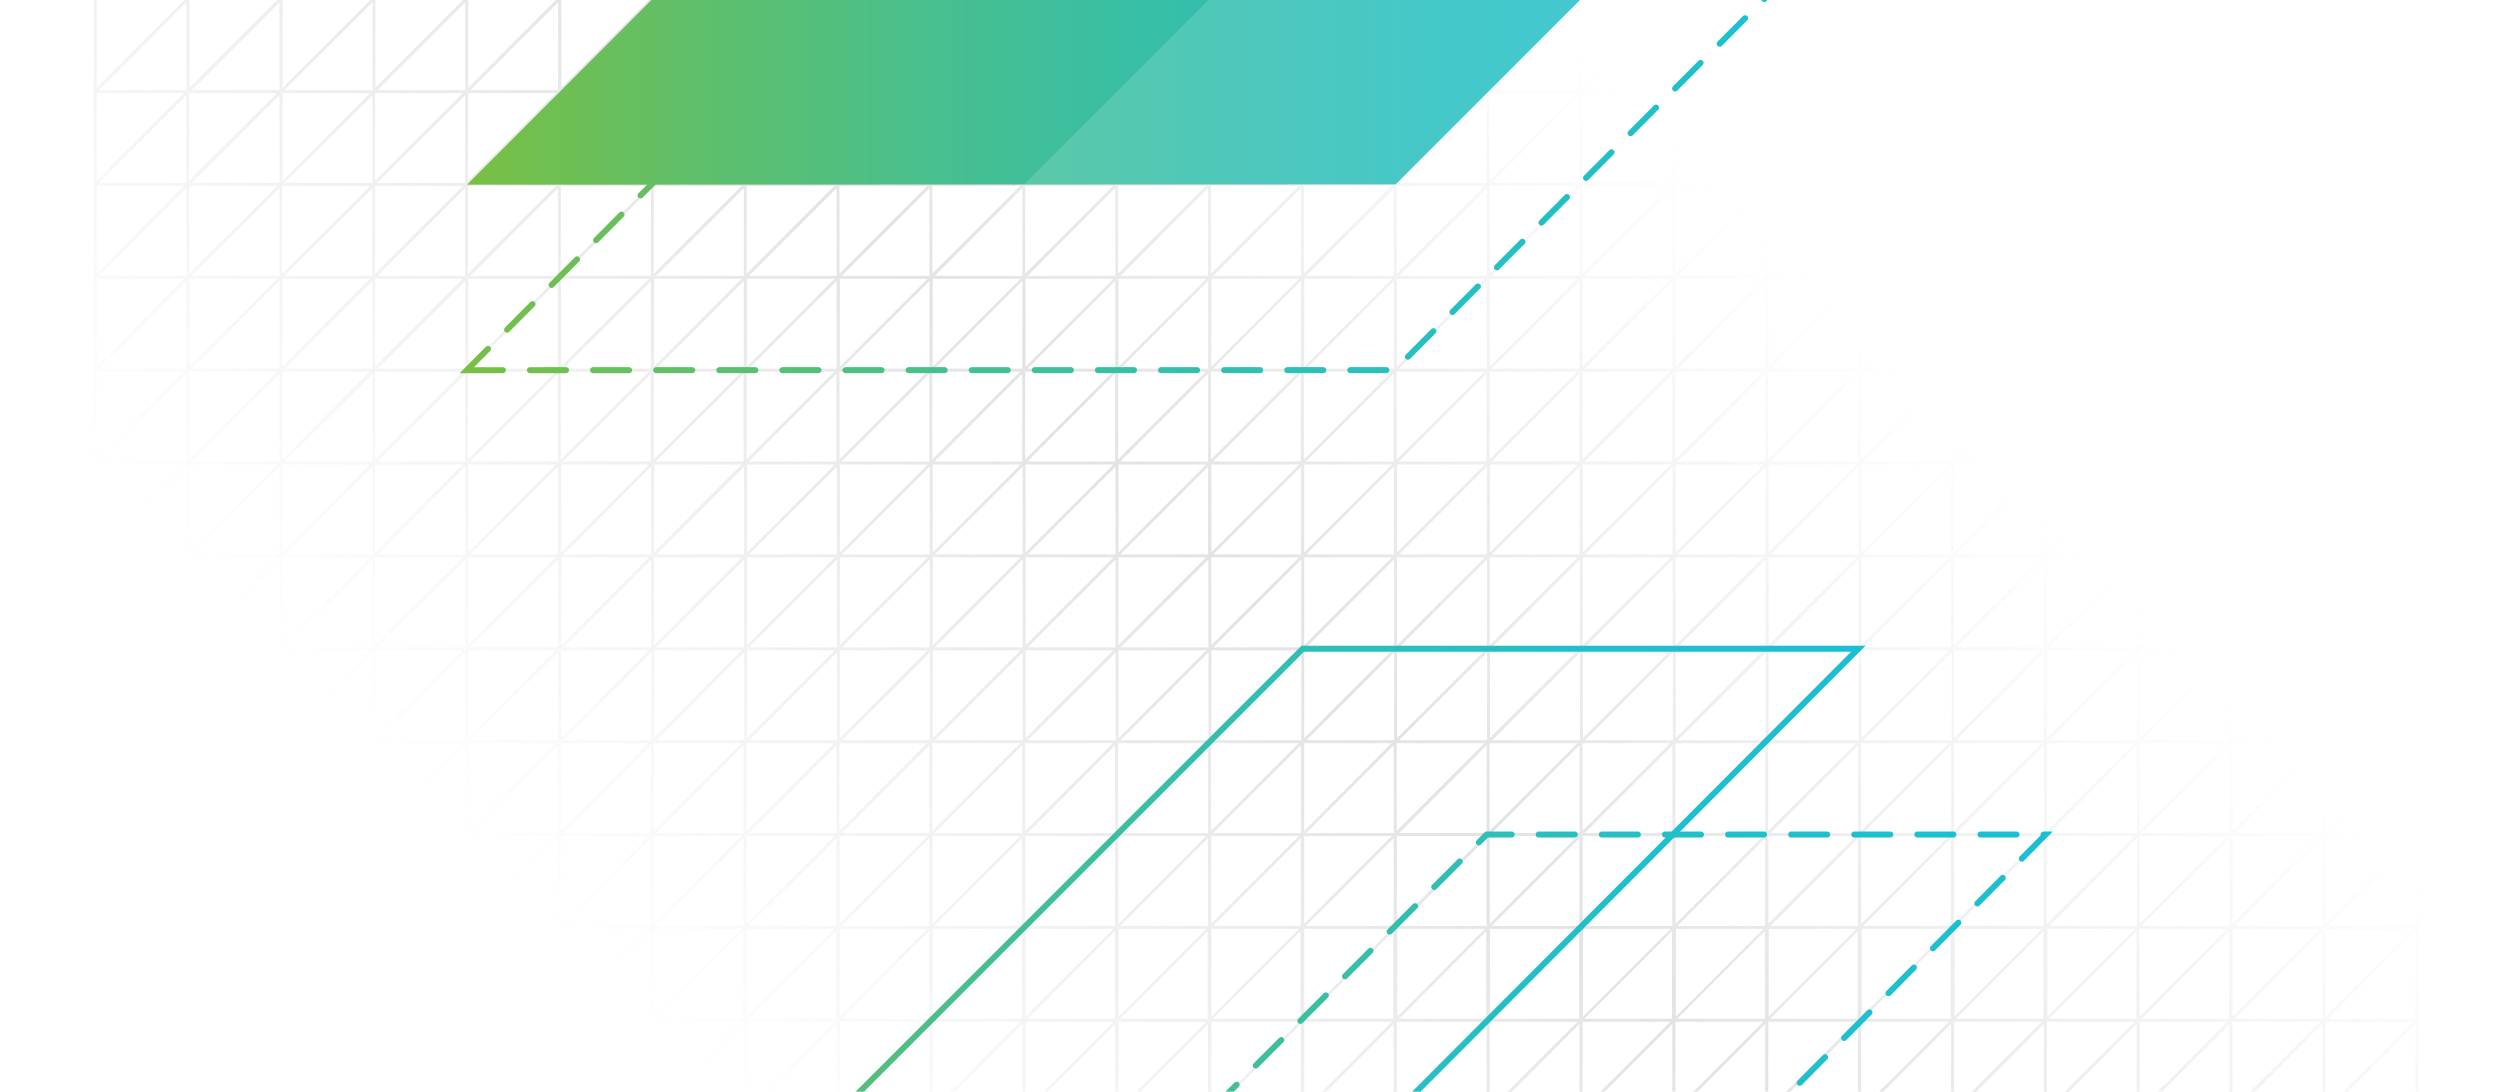
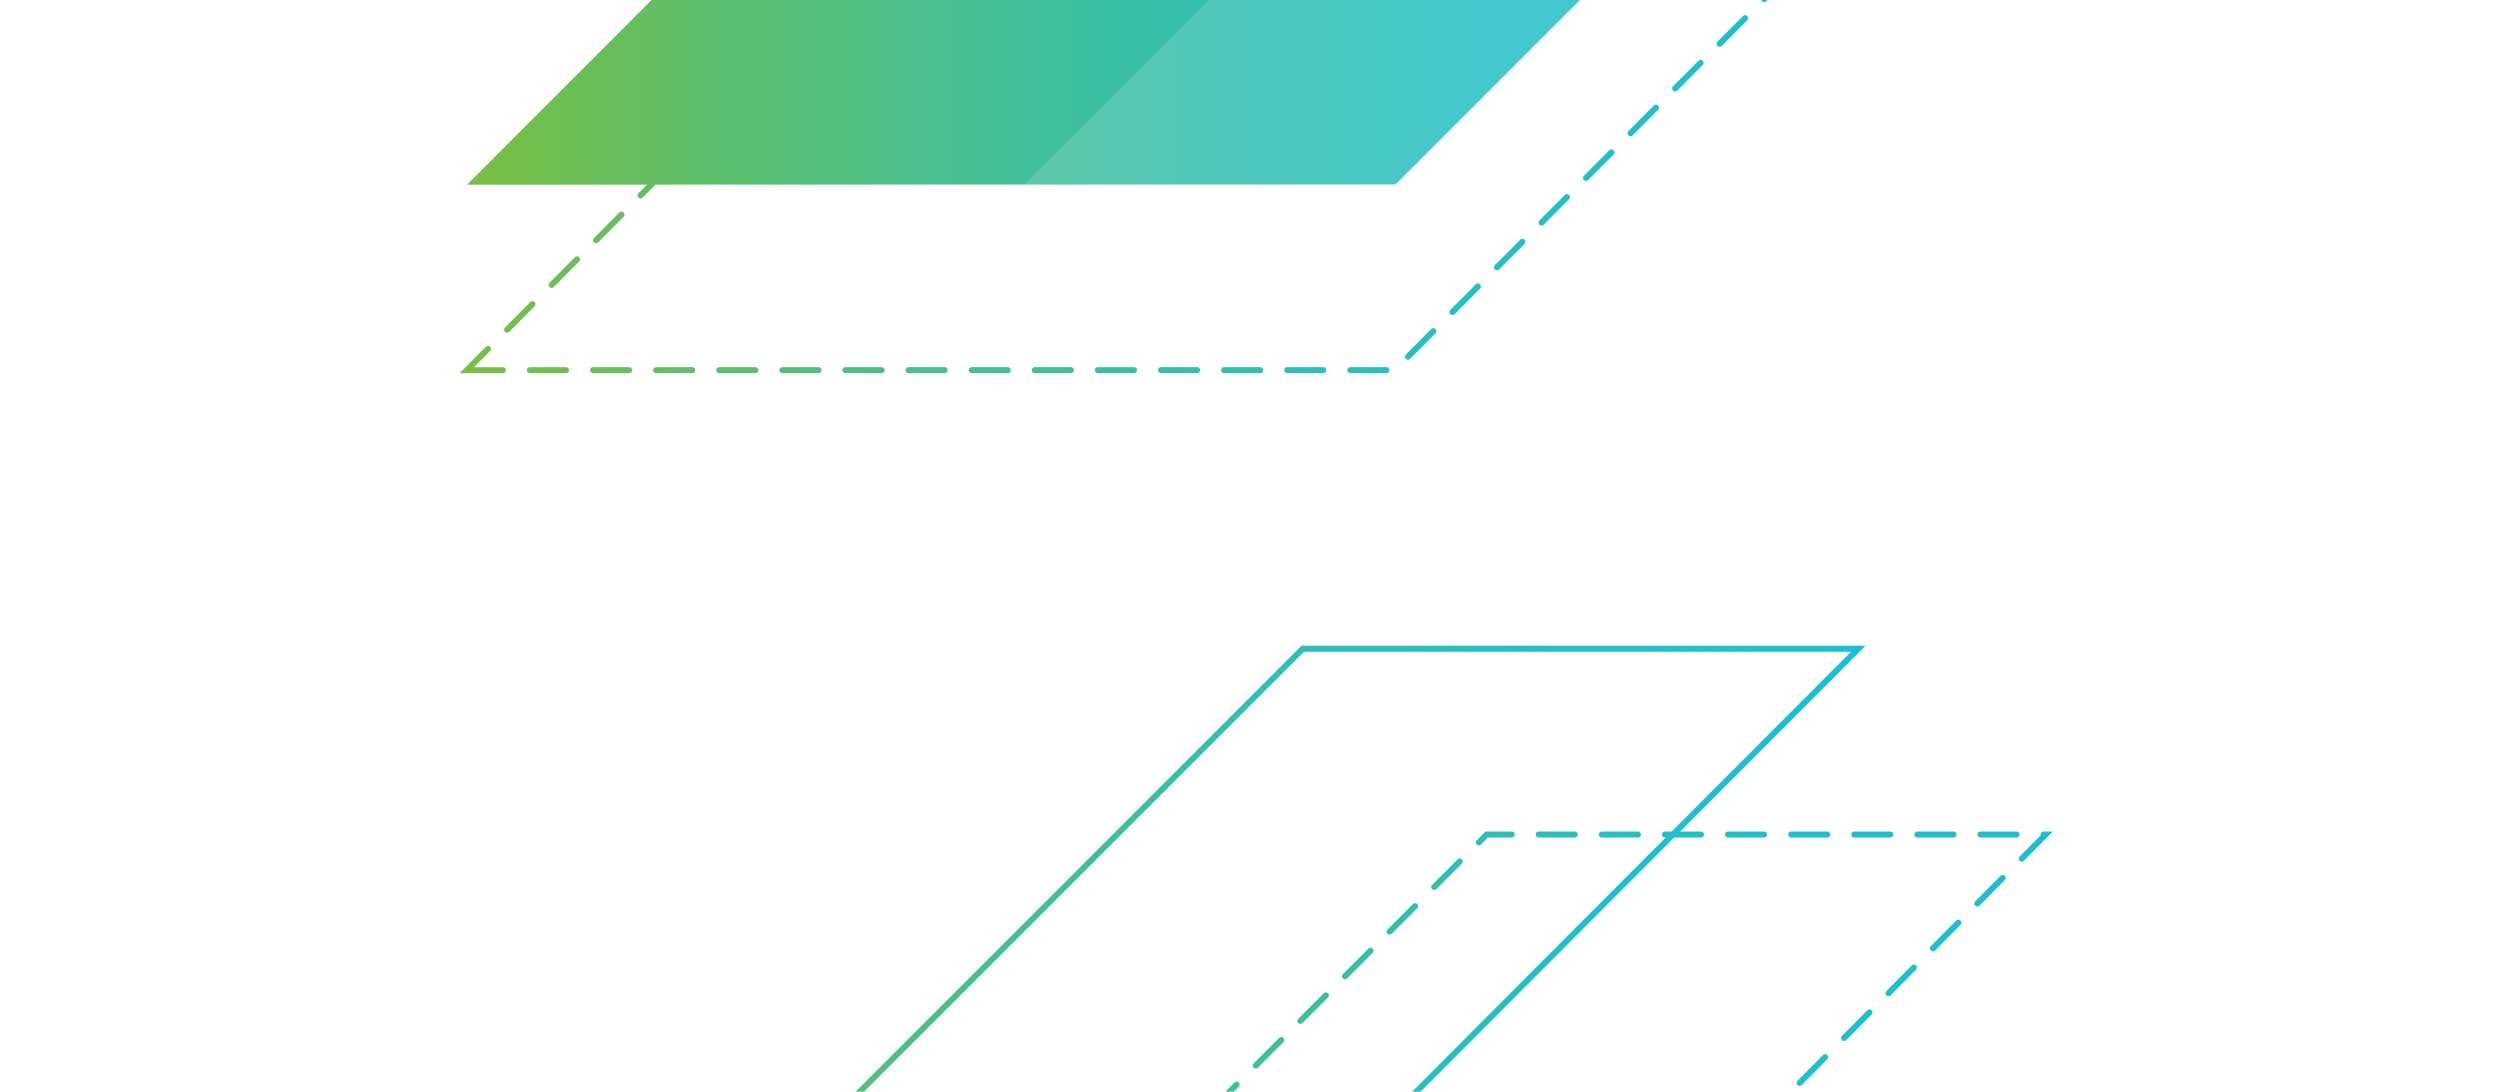
<svg xmlns="http://www.w3.org/2000/svg" xmlns:xlink="http://www.w3.org/1999/xlink" viewBox="0 0 415.95 181.63">
  <defs>
    <clipPath id="a">
      <rect width="415.95" height="181.63" style="fill: none" />
    </clipPath>
    <linearGradient id="b" x1="61.95" y1="247.27" x2="356.04" y2="-46.83" gradientUnits="userSpaceOnUse">
      <stop offset="0.21" stop-color="#747376" stop-opacity="0" />
      <stop offset="0.5" stop-color="#747376" stop-opacity="0.2" />
      <stop offset="0.75" stop-color="#747376" stop-opacity="0" />
    </linearGradient>
    <linearGradient id="c" x1="76.47" y1="14.96" x2="326.11" y2="14.96" gradientUnits="userSpaceOnUse">
      <stop offset="0" stop-color="#79bf43" />
      <stop offset="0.16" stop-color="#5ebf6c" />
      <stop offset="0.33" stop-color="#46bf91" />
      <stop offset="0.5" stop-color="#33bfae" />
      <stop offset="0.67" stop-color="#26bfc2" />
      <stop offset="0.84" stop-color="#1ebfcf" />
      <stop offset="1" stop-color="#1bbfd3" />
    </linearGradient>
    <linearGradient id="d" x1="77.68" y1="-15.65" x2="324.91" y2="-15.65" xlink:href="#c" />
    <linearGradient id="e" x1="91.92" y1="169.75" x2="310.39" y2="169.75" xlink:href="#c" />
    <linearGradient id="f" x1="122.54" y1="200.66" x2="341.56" y2="200.66" xlink:href="#c" />
  </defs>
  <g style="clip-path: url(#a)">
-     <path d="M386.94-.47H15.59V200.91H402.4V-.47Zm14.6.5-14.6,14.6V0ZM279.13,92.24l14.6-14.59V92.24Zm14.25.5-14.6,14.6V92.74Zm-29.7-.5,14.6-14.59V92.24Zm14.25.5-14.6,14.6V92.74Zm-29.7-.5,14.6-14.59V92.24Zm14.24.5-14.6,14.6V92.74Zm-29.69-.5,14.59-14.59V92.24Zm14.24.5-14.6,14.6V92.74Zm-29.7-.5,14.6-14.59V92.24Zm14.25.5L217,107.34V92.74Zm-29.7-.5,14.6-14.59V92.24Zm14.25.5-14.6,14.6V92.74Zm-29.7-.5L201,77.65V92.24Zm14.24.5-14.59,14.6V92.74ZM171,92.24l14.6-14.59V92.24Zm14.24.5-14.6,14.6V92.74Zm-29.7-.5,14.6-14.59V92.24Zm14.25.5-14.6,14.6V92.74Zm-29.7-.5,14.6-14.59V92.24Zm14.25.5-14.6,14.6V92.74Zm-29.7-.5,14.6-14.59V92.24Zm14.25.5-14.6,14.6V92.74Zm-15.46,0-14.59,14.6V92.74Zm-14.24-.5,14.6-14.59V92.24Zm14.6.86v14.6h-14.6Zm15.45,0v14.6h-14.6Zm15.45,0v14.6h-14.6Zm15.45,0v14.6h-14.6Zm15.46,0v14.6H171Zm15.45,0v14.6h-14.6Zm15.45,0v14.6h-14.6Zm15.45,0v14.6h-14.6Zm15.45,0v14.6H232.78Zm15.46,0v14.6h-14.6Zm15.45,0v14.6h-14.6Zm15.45,0v14.6h-14.6Zm.5-.36h14.6l-14.6,14.6Zm14.95.36v14.6h-14.6Zm-14.6-.86,14.6-14.59V92.24Zm-.35-.35V77.29h14.6Zm-15.45,0V77.29h14.6Zm-15.45,0V77.29h14.6Zm-15.46,0V77.29h14.6Zm-15.45,0V77.29H247Zm-15.45,0V77.29h14.6Zm-15.45,0V77.29h14.6Zm-15.45,0V77.29h14.59Zm-15.46,0V77.29h14.6Zm-15.45,0V77.29h14.6Zm-15.45,0V77.29h14.6Zm-15.45,0V77.29h14.6Zm-15.45,0V77.29H123.4Zm-.5.35H93.71l14.6-14.59Zm0,15.46H93.71l14.6-14.6Zm15.09.5-14.59,14.59V108.2Zm15.46,0-14.6,14.59V108.2Zm15.45,0-14.6,14.59V108.2Zm15.45,0-14.6,14.59V108.2Zm15.45,0-14.6,14.59V108.2Zm15.45,0-14.59,14.59V108.2Zm15.46,0-14.6,14.59V108.2Zm15.45,0L217,122.79V108.2Zm15.45,0-14.6,14.59V108.2Zm15.45,0-14.6,14.59V108.2Zm15.46,0-14.6,14.59V108.2Zm15.45,0-14.6,14.59V108.2Zm15.45,0-14.6,14.59V108.2Zm.85-15.46h14.6l-14.6,14.6Zm0-15.45h14.6l-14.6,14.6ZM108,77.29l-14.6,14.6V77.29Zm0,15.45-14.6,14.6V92.74Zm0,15.46-14.6,14.59V108.2Zm.36.35v14.6H93.71Zm15.45,0v14.6h-14.6Zm15.45,0v14.6h-14.6Zm15.45,0v14.6h-14.6Zm15.45,0v14.6h-14.6Zm15.46,0v14.6H171Zm15.45,0v14.6h-14.6Zm15.45,0v14.6h-14.6Zm15.45,0v14.6h-14.6Zm15.45,0v14.6H232.78Zm15.46,0v14.6h-14.6Zm15.45,0v14.6h-14.6Zm15.45,0v14.6h-14.6Zm15.45,0v14.6h-14.6Zm.5-.35h14.6l-14.6,14.59Zm15,.35v14.6H310ZM310,107.7l14.6-14.6v14.6Zm0-15.46,14.6-14.59V92.24Zm0-15.45,14.6-14.6v14.6Zm-15.46,0,14.6-14.6v14.6Zm-15.45,0,14.6-14.6v14.6Zm-15.45,0,14.6-14.6v14.6Zm-15.45,0,14.6-14.6v14.6Zm-15.45,0,14.59-14.6v14.6Zm-15.46,0,14.6-14.6v14.6Zm-15.45,0,14.6-14.6v14.6Zm-15.45,0L201,62.19v14.6Zm-15.45,0,14.6-14.6v14.6Zm-15.46,0,14.6-14.6v14.6Zm-15.45,0,14.6-14.6v14.6Zm-15.45,0,14.6-14.6v14.6Zm-15.45,0,14.6-14.6v14.6Zm-15.45,0,14.6-14.6v14.6Zm-15.46,0,14.6-14.6v14.6Zm14.6,15.45H78.25l14.6-14.59Zm0,15.46H78.25l14.6-14.6Zm0,15.45H78.25l14.6-14.6Zm15.1.5-14.6,14.6v-14.6Zm15.45,0-14.59,14.6v-14.6Zm15.46,0-14.6,14.6v-14.6Zm15.45,0-14.6,14.6v-14.6Zm15.45,0-14.6,14.6v-14.6Zm15.45,0-14.6,14.6v-14.6Zm15.45,0-14.59,14.6v-14.6Zm15.46,0-14.6,14.6v-14.6Zm15.45,0L217,138.25v-14.6Zm15.45,0-14.6,14.6v-14.6Zm15.45,0-14.6,14.6v-14.6Zm15.46,0-14.6,14.6v-14.6Zm15.45,0-14.6,14.6v-14.6Zm15.45,0-14.6,14.6v-14.6Zm15.45,0-14.6,14.6v-14.6Zm.86-15.45h14.59l-14.59,14.59Zm0-15.46h14.59l-14.59,14.6Zm0-15.45h14.59l-14.59,14.6Zm0-15.45h14.59l-14.59,14.6Zm-15.46,14.6V61.84h14.6Zm-15.45,0V61.84h14.6Zm-15.45,0V61.84h14.6Zm-15.45,0V61.84h14.6Zm-15.46,0V61.84h14.6Zm-15.45,0V61.84H247Zm-15.45,0V61.84h14.6Zm-15.45,0V61.84h14.6Zm-15.45,0V61.84h14.59Zm-15.46,0V61.84h14.6Zm-15.45,0V61.84h14.6Zm-15.45,0V61.84h14.6Zm-15.45,0V61.84h14.6Zm-15.45,0V61.84H123.4Zm-15.46,0V61.84H108Zm-15.45,0V61.84H92.5Zm14.6.85L77.9,91.89V77.29Zm0,15.45-14.6,14.6V92.74Zm0,15.46L77.9,122.79V108.2Zm0,15.45-14.6,14.6v-14.6Zm.35.35v14.6H78.25Zm15.46,0v14.6H93.71Zm15.45,0v14.6h-14.6Zm15.45,0v14.6h-14.6Zm15.45,0v14.6h-14.6Zm15.45,0v14.6h-14.6Zm15.46,0v14.6H171ZM201,124v14.6h-14.6Zm15.45,0v14.6h-14.6Zm15.45,0v14.6h-14.6Zm15.45,0v14.6H232.78Zm15.46,0v14.6h-14.6Zm15.45,0v14.6h-14.6Zm15.45,0v14.6h-14.6Zm15.45,0v14.6h-14.6Zm15.46,0v14.6H310Zm.5-.35h14.59l-14.59,14.6Zm14.95.35v14.6h-14.6Zm-14.6-.85,14.6-14.6v14.6Zm0-15.45,14.6-14.6v14.6Zm0-15.46,14.6-14.59V92.24Zm0-15.45,14.6-14.6v14.6Zm0-15.45,14.6-14.6v14.6Zm-15.45,0,14.6-14.6v14.6Zm-15.46,0,14.6-14.6v14.6Zm-15.45,0,14.6-14.6v14.6Zm-15.45,0,14.6-14.6v14.6Zm-15.45,0,14.6-14.6v14.6Zm-15.45,0,14.59-14.6v14.6Zm-15.46,0,14.6-14.6v14.6Zm-15.45,0,14.6-14.6v14.6Zm-15.45,0L201,46.74v14.6Zm-15.45,0,14.6-14.6v14.6Zm-15.46,0,14.6-14.6v14.6Zm-15.45,0,14.6-14.6v14.6Zm-15.45,0,14.6-14.6v14.6Zm-15.45,0,14.6-14.6v14.6Zm-15.45,0,14.6-14.6v14.6Zm-15.46,0,14.6-14.6v14.6ZM77.4,76.79H62.8l14.6-14.6Zm0,15.45H62.8L77.4,77.65Zm0,15.46H62.8L77.4,93.1Zm0,15.45H62.8l14.6-14.6Zm0,15.45H62.8L77.4,124Zm15.1.5L77.9,153.7V139.1Zm15.45,0-14.6,14.6V139.1Zm15.45,0-14.59,14.6V139.1Zm15.46,0-14.6,14.6V139.1Zm15.45,0-14.6,14.6V139.1Zm15.45,0-14.6,14.6V139.1Zm15.45,0-14.6,14.6V139.1Zm15.45,0-14.59,14.6V139.1Zm15.46,0-14.6,14.6V139.1Zm15.45,0L217,153.7V139.1Zm15.45,0-14.6,14.6V139.1Zm15.45,0-14.6,14.6V139.1Zm15.46,0-14.6,14.6V139.1Zm15.45,0-14.6,14.6V139.1Zm15.45,0-14.6,14.6V139.1Zm15.45,0-14.6,14.6V139.1Zm15.45,0-14.59,14.6V139.1Zm.86-15.45h14.6l-14.6,14.6Zm0-15.45h14.6l-14.6,14.59Zm0-15.46h14.6l-14.6,14.6Zm0-15.45h14.6l-14.6,14.6Zm0-15.45h14.6l-14.6,14.6Zm0-15.45h14.6L340.59,61ZM325.14,61V46.39h14.59Zm-15.46,0V46.39h14.6Zm-15.45,0V46.39h14.6Zm-15.45,0V46.39h14.6Zm-15.45,0V46.39h14.6Zm-15.46,0V46.39h14.6Zm-15.45,0V46.39H247ZM217,61V46.39h14.6Zm-15.45,0V46.39h14.6Zm-15.45,0V46.39h14.59Zm-15.46,0V46.39h14.6Zm-15.45,0V46.39h14.6Zm-15.45,0V46.39h14.6Zm-15.45,0V46.39h14.6Zm-15.45,0V46.39H123.4ZM93.35,61V46.39H108ZM77.9,61V46.39H92.5Zm-.5.35H62.8l14.6-14.6Zm-15-.35V46.39h14.6Zm14.6.85-14.6,14.6V61.84Zm0,15.45-14.6,14.6V77.29Zm0,15.45-14.6,14.6V92.74Zm0,15.46-14.6,14.59V108.2Zm0,15.45-14.6,14.6v-14.6Zm0,15.45-14.6,14.6V139.1Zm.35.35v14.6H62.8Zm15.45,0v14.6H78.25Zm15.46,0v14.6H93.71Zm15.45,0v14.6h-14.6Zm15.45,0v14.6h-14.6Zm15.45,0v14.6h-14.6Zm15.45,0v14.6h-14.6Zm15.46,0v14.6H171Zm15.45,0v14.6h-14.6Zm15.45,0v14.6h-14.6Zm15.45,0v14.6h-14.6Zm15.45,0v14.6H232.78Zm15.46,0v14.6h-14.6Zm15.45,0v14.6h-14.6Zm15.45,0v14.6h-14.6Zm15.45,0v14.6h-14.6Zm15.46,0v14.6H310Zm15.45,0v14.6h-14.6Zm.5-.35h14.6l-14.6,14.6Zm15,.35v14.6h-14.6Zm-14.6-.85,14.6-14.6v14.6Zm0-15.45,14.6-14.6v14.6Zm0-15.45,14.6-14.6v14.6Zm0-15.46,14.6-14.59V92.24Zm0-15.45,14.6-14.6v14.6Zm0-15.45,14.6-14.6v14.6Zm0-15.45,14.6-14.6v14.6Zm-15.45,0,14.6-14.6v14.6Zm-15.45,0,14.6-14.6v14.6Zm-15.46,0,14.6-14.6v14.6Zm-15.45,0,14.6-14.6v14.6Zm-15.45,0,14.6-14.6v14.6Zm-15.45,0,14.6-14.6v14.6Zm-15.45,0,14.59-14.6v14.6Zm-15.46,0,14.6-14.6v14.6Zm-15.45,0,14.6-14.6v14.6Zm-15.45,0L201,31.29v14.6Zm-15.45,0,14.6-14.6v14.6Zm-15.46,0,14.6-14.6v14.6Zm-15.45,0,14.6-14.6v14.6Zm-15.45,0,14.6-14.6v14.6Zm-15.45,0,14.6-14.6v14.6Zm-15.45,0,14.6-14.6v14.6Zm-15.46,0,14.6-14.6v14.6Zm-15.45,0,14.6-14.6v14.6ZM62,61.34H47.35L62,46.74Zm0,15.45H47.35L62,62.19Zm0,15.45H47.35L62,77.65Zm0,15.46H47.35L62,93.1Zm0,15.45H47.35L62,108.55Zm0,15.45H47.35L62,124Zm0,15.45H47.35L62,139.45Zm15.1.5-14.6,14.6v-14.6Zm15.45,0-14.6,14.6v-14.6Zm15.45,0-14.6,14.6v-14.6Zm15.45,0-14.59,14.6v-14.6Zm15.46,0-14.6,14.6v-14.6Zm15.45,0-14.6,14.6v-14.6Zm15.45,0-14.6,14.6v-14.6Zm15.45,0-14.6,14.6v-14.6Zm15.45,0-14.59,14.6v-14.6Zm15.46,0-14.6,14.6v-14.6Zm15.45,0L217,169.15v-14.6Zm15.45,0-14.6,14.6v-14.6Zm15.45,0-14.6,14.6v-14.6Zm15.46,0-14.6,14.6v-14.6Zm15.45,0-14.6,14.6v-14.6Zm15.45,0-14.6,14.6v-14.6Zm15.45,0-14.6,14.6v-14.6Zm15.45,0-14.59,14.6v-14.6Zm15.46,0-14.6,14.6v-14.6ZM356,139.1h14.6L356,153.7Zm0-15.45h14.6L356,138.25Zm0-15.45h14.6L356,122.79Zm0-15.46h14.6L356,107.34Zm0-15.45h14.6L356,91.89Zm0-15.45h14.6L356,76.44Zm0-15.45h14.6L356,61Zm0-15.46h14.6L356,45.53Zm-15.45,14.6V30.93h14.6Zm-15.45,0V30.93h14.59Zm-15.46,0V30.93h14.6Zm-15.45,0V30.93h14.6Zm-15.45,0V30.93h14.6Zm-15.45,0V30.93h14.6Zm-15.46,0V30.93h14.6Zm-15.45,0V30.93H247Zm-15.45,0V30.93h14.6Zm-15.45,0V30.93h14.6Zm-15.45,0V30.93h14.59Zm-15.46,0V30.93h14.6Zm-15.45,0V30.93h14.6Zm-15.45,0V30.93h14.6Zm-15.45,0V30.93h14.6Zm-15.45,0V30.93H123.4Zm-15.46,0V30.93H108Zm-15.45,0V30.93H92.5Zm-15.45,0V30.93h14.6Zm-.5.36H47.35L62,31.29Zm-15-.36V30.93H61.59Zm14.59.86L47,61V46.39Zm0,15.45L47,76.44V61.84Zm0,15.45L47,91.89V77.29Zm0,15.45L47,107.34V92.74Zm0,15.46L47,122.79V108.2Zm0,15.45L47,138.25v-14.6Zm0,15.45L47,153.7V139.1Zm0,15.45L47,169.15v-14.6Zm.36.36V169.5H47.35Zm15.45,0V169.5H62.8Zm15.45,0V169.5H78.25Zm15.46,0V169.5H93.71Zm15.45,0V169.5h-14.6Zm15.45,0V169.5h-14.6Zm15.45,0V169.5h-14.6Zm15.45,0V169.5h-14.6Zm15.46,0V169.5H171Zm15.45,0V169.5h-14.6Zm15.45,0V169.5h-14.6Zm15.45,0V169.5h-14.6Zm15.45,0V169.5H232.78Zm15.46,0V169.5h-14.6Zm15.45,0V169.5h-14.6Zm15.45,0V169.5h-14.6Zm15.45,0V169.5h-14.6Zm15.46,0V169.5H310Zm15.45,0V169.5h-14.6Zm15.45,0V169.5h-14.6Zm.5-.36h14.6L356,169.15Zm14.95.36V169.5h-14.6Zm-14.6-.86,14.6-14.6v14.6Zm0-15.45L371,124v14.6Zm0-15.45,14.6-14.6v14.6Zm0-15.45L371,93.1v14.6Zm0-15.46L371,77.65V92.24Zm0-15.45L371,62.19v14.6Zm0-15.45L371,46.74v14.6Zm0-15.45L371,31.29v14.6Zm0-15.46L371,15.84V30.43Zm-15.45,0,14.6-14.59V30.43Zm-15.45,0,14.6-14.59V30.43Zm-15.45,0,14.6-14.59V30.43Zm-15.46,0,14.6-14.59V30.43Zm-15.45,0,14.6-14.59V30.43Zm-15.45,0,14.6-14.59V30.43Zm-15.45,0,14.6-14.59V30.43Zm-15.45,0,14.59-14.59V30.43Zm-15.46,0,14.6-14.59V30.43Zm-15.45,0,14.6-14.59V30.43Zm-15.45,0L201,15.84V30.43Zm-15.45,0,14.6-14.59V30.43Zm-15.46,0,14.6-14.59V30.43Zm-15.45,0,14.6-14.59V30.43Zm-15.45,0,14.6-14.59V30.43Zm-15.45,0,14.6-14.59V30.43Zm-15.45,0,14.6-14.59V30.43Zm-15.46,0,14.6-14.59V30.43Zm-15.45,0L77.4,15.84V30.43Zm-15.45,0L62,15.84V30.43ZM46.5,45.89H31.9l14.6-14.6Zm0,15.45H31.9l14.6-14.6Zm0,15.45H31.9l14.6-14.6Zm0,15.45H31.9L46.5,77.65Zm0,15.46H31.9L46.5,93.1Zm0,15.45H31.9l14.6-14.6Zm0,15.45H31.9L46.5,124Zm0,15.45H31.9l14.6-14.6Zm0,15.45H31.9l14.6-14.59Zm15.09.5L47,184.6V170Zm15.46,0-14.6,14.6V170Zm15.45,0L77.9,184.6V170ZM108,170l-14.6,14.6V170Zm15.45,0-14.59,14.6V170Zm15.46,0-14.6,14.6V170Zm15.45,0-14.6,14.6V170Zm15.45,0-14.6,14.6V170Zm15.45,0-14.6,14.6V170Zm15.45,0-14.59,14.6V170Zm15.46,0-14.6,14.6V170Zm15.45,0L217,184.6V170ZM247,170l-14.6,14.6V170Zm15.45,0-14.6,14.6V170Zm15.46,0-14.6,14.6V170Zm15.45,0-14.6,14.6V170Zm15.45,0-14.6,14.6V170Zm15.45,0-14.6,14.6V170Zm15.45,0-14.59,14.6V170Zm15.46,0-14.6,14.6V170Zm15.45,0L356,184.6V170Zm.85-15.45h14.6l-14.6,14.6Zm0-15.45h14.6l-14.6,14.6Zm0-15.45h14.6l-14.6,14.6Zm0-15.45h14.6l-14.6,14.59Zm0-15.46h14.6l-14.6,14.6Zm0-15.45h14.6l-14.6,14.6Zm0-15.45h14.6l-14.6,14.6Zm0-15.45h14.6L371.49,61Zm0-15.46h14.6l-14.6,14.6Zm0-15.45h14.6l-14.6,14.6ZM356,30.08V15.48h14.6Zm-15.45,0V15.48h14.6Zm-15.45,0V15.48h14.59Zm-15.46,0V15.48h14.6Zm-15.45,0V15.48h14.6Zm-15.45,0V15.48h14.6Zm-15.45,0V15.48h14.6Zm-15.46,0V15.48h14.6Zm-15.45,0V15.48H247Zm-15.45,0V15.48h14.6Zm-15.45,0V15.48h14.6Zm-15.45,0V15.48h14.59Zm-15.46,0V15.48h14.6Zm-15.45,0V15.48h14.6Zm-15.45,0V15.48h14.6Zm-15.45,0V15.48h14.6Zm-15.45,0V15.48H123.4Zm-15.46,0V15.48H108Zm-15.45,0V15.48H92.5Zm-15.45,0V15.48h14.6ZM47,30.08V15.48H61.59Zm-.5.35H31.9L46.5,15.84Zm-15-.35V15.48h14.6Zm14.6.85-14.6,14.6V30.93Zm0,15.46L31.54,61V46.39Zm0,15.45-14.6,14.6V61.84Zm0,15.45-14.6,14.6V77.29Zm0,15.45-14.6,14.6V92.74Zm0,15.46-14.6,14.59V108.2Zm0,15.45-14.6,14.6v-14.6Zm0,15.45-14.6,14.6V139.1Zm0,15.45-14.6,14.6v-14.6Zm0,15.45-14.6,14.6V170Zm.36.36V185H31.9Zm15.45,0V185H47.35Zm15.45,0V185H62.8Zm15.45,0V185H78.25Zm15.46,0V185H93.71Zm15.45,0V185h-14.6Zm15.45,0V185h-14.6Zm15.45,0V185h-14.6Zm15.45,0V185h-14.6Zm15.46,0V185H171Zm15.45,0V185h-14.6Zm15.45,0V185h-14.6Zm15.45,0V185h-14.6Zm15.45,0V185H232.78Zm15.46,0V185h-14.6Zm15.45,0V185h-14.6Zm15.45,0V185h-14.6Zm15.45,0V185h-14.6Zm15.46,0V185H310Zm15.45,0V185h-14.6Zm15.45,0V185h-14.6Zm15.45,0V185h-14.6Zm.5-.36h14.6l-14.6,14.6Zm14.95.36V185H371.85Zm-14.59-.86,14.59-14.59V169.5Zm0-15.45,14.59-14.6v14.6Zm0-15.45L386.44,124v14.6Zm0-15.45,14.59-14.6v14.6Zm0-15.45,14.59-14.6v14.6Zm0-15.46,14.59-14.59V92.24Zm0-15.45,14.59-14.6v14.6Zm0-15.45,14.59-14.6v14.6Zm0-15.45,14.59-14.6v14.6Zm0-15.46,14.59-14.59V30.43Zm0-15.45L386.44.38V15Zm-15.46,0L371,.38V15Zm-15.45,0L355.54.38V15Zm-15.45,0L340.09.38V15ZM310,15,324.64.38V15Zm-15.46,0L309.18.38V15Zm-15.45,0L293.73.38V15Zm-15.45,0L278.28.38V15Zm-15.45,0L262.83.38V15Zm-15.45,0L247.37.38V15Zm-15.46,0L231.92.38V15Zm-15.45,0L216.47.38V15Zm-15.45,0L201,.38V15ZM171,15,185.57.38V15Zm-15.46,0L170.11.38V15Zm-15.45,0L154.66.38V15Zm-15.45,0L139.21.38V15Zm-15.45,0L123.76.38V15ZM93.71,15,108.31.38V15ZM78.25,15,92.85.38V15ZM62.8,15,77.4.38V15ZM47.35,15,62,.38V15ZM31.9,15,46.5.38V15ZM31,30.43H16.44L31,15.84Zm0,15.46H16.44L31,31.29Zm0,15.45H16.44L31,46.74Zm0,15.45H16.44L31,62.19Zm0,.86V92.24H16.44ZM16.09,91.89V77.29h14.6ZM31,107.7H16.44L31,93.1Zm0,15.45H16.44L31,108.55Zm0,15.45H16.44L31,124Zm0,15.45H16.44L31,139.45Zm0,15.45H16.44L31,154.91ZM31,185H16.44L31,170.36Zm15.1.5-14.6,14.6v-14.6Zm15.45,0L47,200.06v-14.6Zm15.46,0-14.6,14.6v-14.6Zm15.45,0-14.6,14.6v-14.6Zm15.45,0-14.6,14.6v-14.6Zm15.45,0-14.59,14.6v-14.6Zm15.46,0-14.6,14.6v-14.6Zm15.45,0-14.6,14.6v-14.6Zm15.45,0-14.6,14.6v-14.6Zm15.45,0-14.6,14.6v-14.6Zm15.45,0-14.59,14.6v-14.6Zm15.46,0-14.6,14.6v-14.6Zm15.45,0L217,200.06v-14.6Zm15.45,0-14.6,14.6v-14.6Zm15.45,0-14.6,14.6v-14.6Zm15.46,0-14.6,14.6v-14.6Zm15.45,0-14.6,14.6v-14.6Zm15.45,0-14.6,14.6v-14.6Zm15.45,0-14.6,14.6v-14.6Zm15.45,0-14.59,14.6v-14.6Zm15.46,0-14.6,14.6v-14.6Zm15.45,0L356,200.06v-14.6Zm15.45,0-14.6,14.6v-14.6Zm.85-15.46h14.6l-14.6,14.6Zm0-15.45h14.6l-14.6,14.6Zm0-15.45h14.6l-14.6,14.6Zm0-15.45h14.6l-14.6,14.6Zm0-15.45h14.6l-14.6,14.59Zm0-15.46h14.6l-14.6,14.6Zm0-15.45h14.6l-14.6,14.6Zm0-.85V61.84h14.6Zm15-14.25v14.6H387.3Zm-15-15.8h14.6L386.94,61Zm0-15.46h14.6l-14.6,14.6Zm0-15.45h14.6l-14.6,14.6ZM386.09,0l-14.6,14.6V0ZM370.64,0,356,14.63V0ZM355.19,0l-14.6,14.6V0ZM339.73,0l-14.59,14.6V0ZM324.28,0l-14.6,14.6V0ZM308.83,0l-14.6,14.6V0ZM293.38,0l-14.6,14.6V0ZM277.93,0l-14.6,14.6V0ZM262.47,0l-14.6,14.6V0ZM247,0l-14.6,14.6V0ZM231.57,0,217,14.63V0ZM216.12,0l-14.6,14.6V0ZM200.66,0l-14.59,14.6V0ZM185.21,0l-14.6,14.6V0ZM169.76,0l-14.6,14.6V0ZM154.31,0l-14.6,14.6V0ZM138.86,0l-14.6,14.6V0ZM123.4,0l-14.59,14.6V0ZM108,0l-14.6,14.6V0ZM92.5,0,77.9,14.63V0ZM77.05,0l-14.6,14.6V0ZM61.59,0,47,14.63V0ZM46.14,0l-14.6,14.6V0ZM31,15H16.44L31,.38ZM30.69,0l-14.6,14.6V0Zm0,15.45-14.6,14.6V15.48Zm0,15.45-14.6,14.6V30.93Zm0,15.46L16.09,61V46.39Zm0,15.45-14.6,14.6V61.84Zm0,30.9-14.6,14.6V92.74Zm0,15.46-14.6,14.59V108.2Zm0,15.45-14.6,14.6v-14.6Zm0,15.45-14.6,14.6V139.1Zm0,15.45-14.6,14.6v-14.6Zm0,15.45-14.6,14.6V170Zm0,15.46-14.6,14.6v-14.6ZM16.44,200.41,31,185.81v14.6Zm15.46,0,14.6-14.6v14.6Zm15.45,0L62,185.81v14.6Zm15.45,0,14.6-14.6v14.6Zm15.45,0,14.6-14.6v14.6Zm15.46,0,14.6-14.6v14.6Zm15.45,0,14.6-14.6v14.6Zm15.45,0,14.6-14.6v14.6Zm15.45,0,14.6-14.6v14.6Zm15.45,0,14.6-14.6v14.6Zm15.46,0,14.6-14.6v14.6Zm15.45,0,14.6-14.6v14.6Zm15.45,0,14.6-14.6v14.6Zm15.45,0,14.6-14.6v14.6Zm15.46,0,14.59-14.6v14.6Zm15.45,0,14.6-14.6v14.6Zm15.45,0,14.6-14.6v14.6Zm15.45,0,14.6-14.6v14.6Zm15.45,0,14.6-14.6v14.6Zm15.46,0,14.6-14.6v14.6Zm15.45,0,14.6-14.6v14.6Zm15.45,0,14.6-14.6v14.6Zm15.45,0,14.6-14.6v14.6Zm15.46,0,14.59-14.6v14.6Zm15.09-14.95h14.6l-14.6,14.6Zm.36,14.95,14.6-14.6v14.6Zm0-15.45,14.6-14.6V185Zm0-15.46,14.6-14.59V169.5Zm0-15.45,14.6-14.6v14.6Zm0-15.45L401.9,124v14.6Zm0-15.45,14.6-14.6v14.6Zm0-15.45,14.6-14.6v14.6Zm0-15.46,14.6-14.59V92.24Zm0-30.9,14.6-14.6v14.6Zm0-15.45,14.6-14.6v14.6Zm0-15.46,14.6-14.59V30.43Zm0-15.45L401.9.38V15Z" style="fill: url(#b)" />
    <polygon points="77.67 61.59 232.03 61.58 324.91 -31.67 170.39 -31.67 77.67 61.59" style="fill: none;stroke-linecap: round;stroke-miterlimit: 10;stroke-dasharray: 6,4.5;stroke: url(#c)" />
    <polygon points="77.69 30.73 232.19 30.68 324.91 -62.03 170.39 -62.03 77.69 30.73" style="fill: url(#d)" />
    <polygon points="93.13 231.56 185.84 231.56 309.18 107.94 216.74 107.94 93.13 231.56" style="fill: none;stroke-miterlimit: 10;stroke: url(#e)" />
    <polygon points="123.75 262.47 217.88 262.47 340.36 138.85 247.36 138.85 123.75 262.47" style="fill: none;stroke-linecap: round;stroke-miterlimit: 10;stroke-dasharray: 6,4.5;stroke: url(#f)" />
    <g style="opacity: 0.15">
      <polygon points="170.39 30.68 232.19 30.68 279.11 -15.67 216.74 -15.67 170.39 30.68" style="fill: #f4f8fa" />
    </g>
  </g>
</svg>
